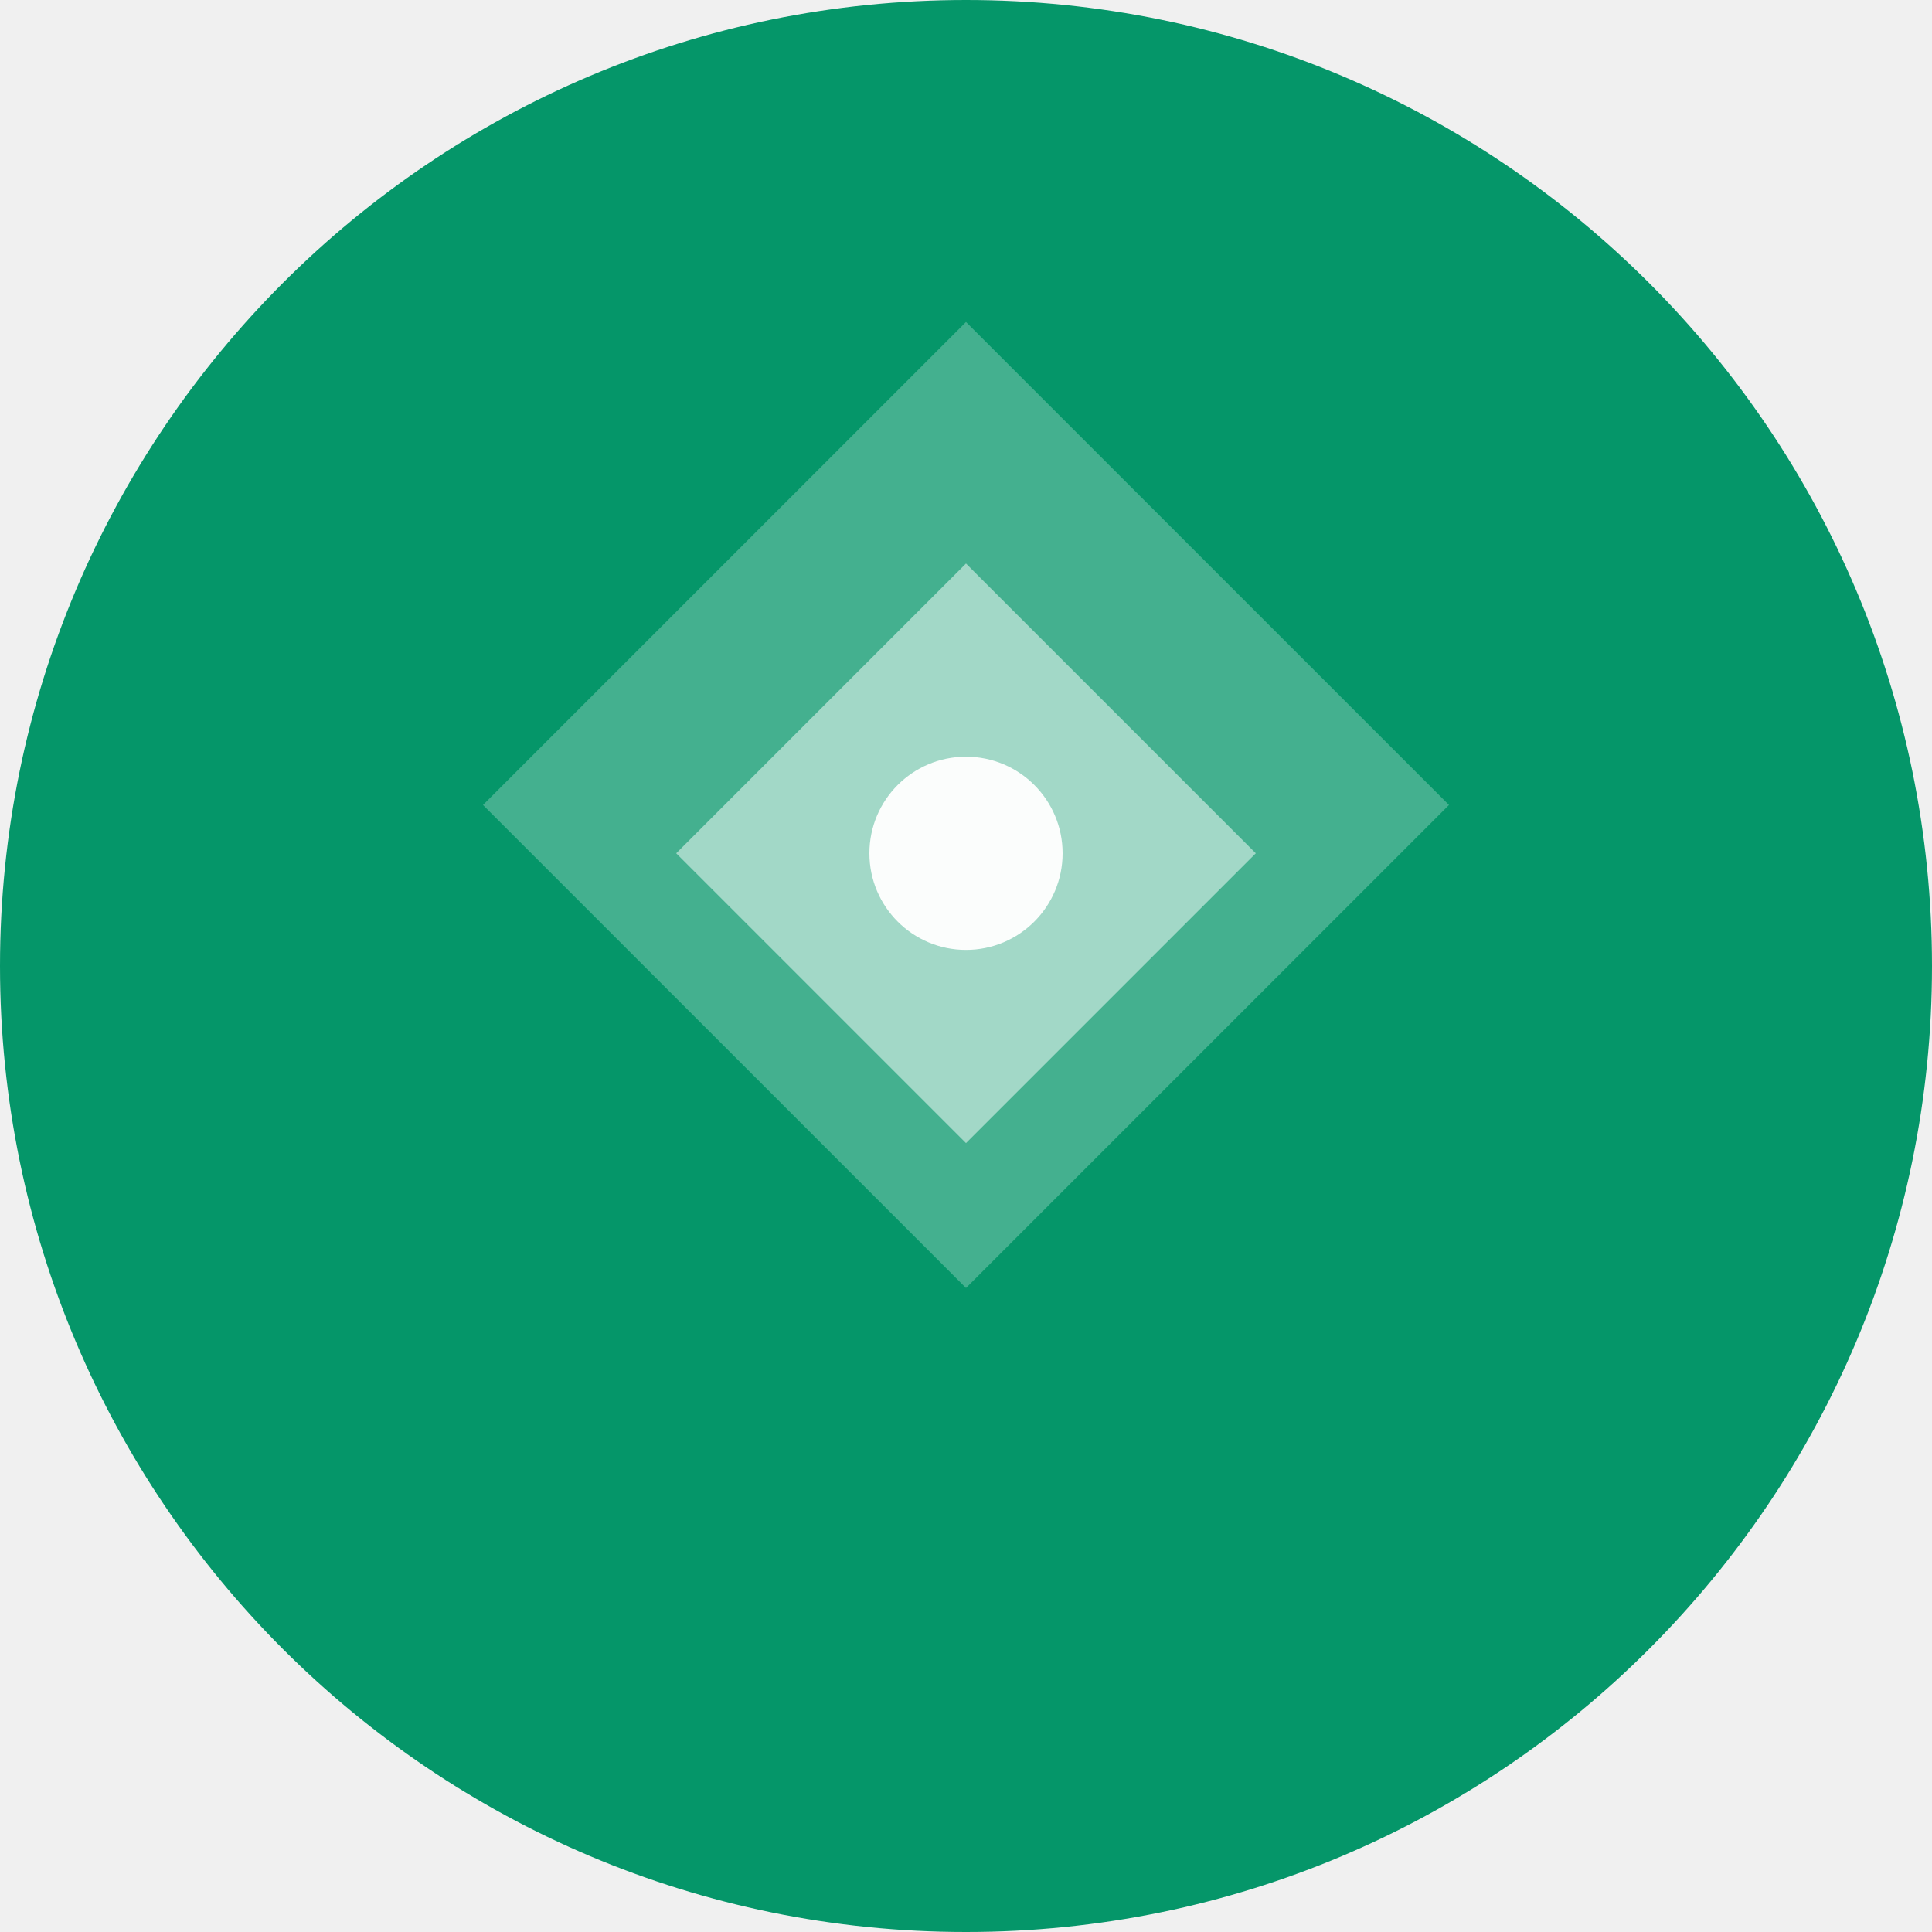
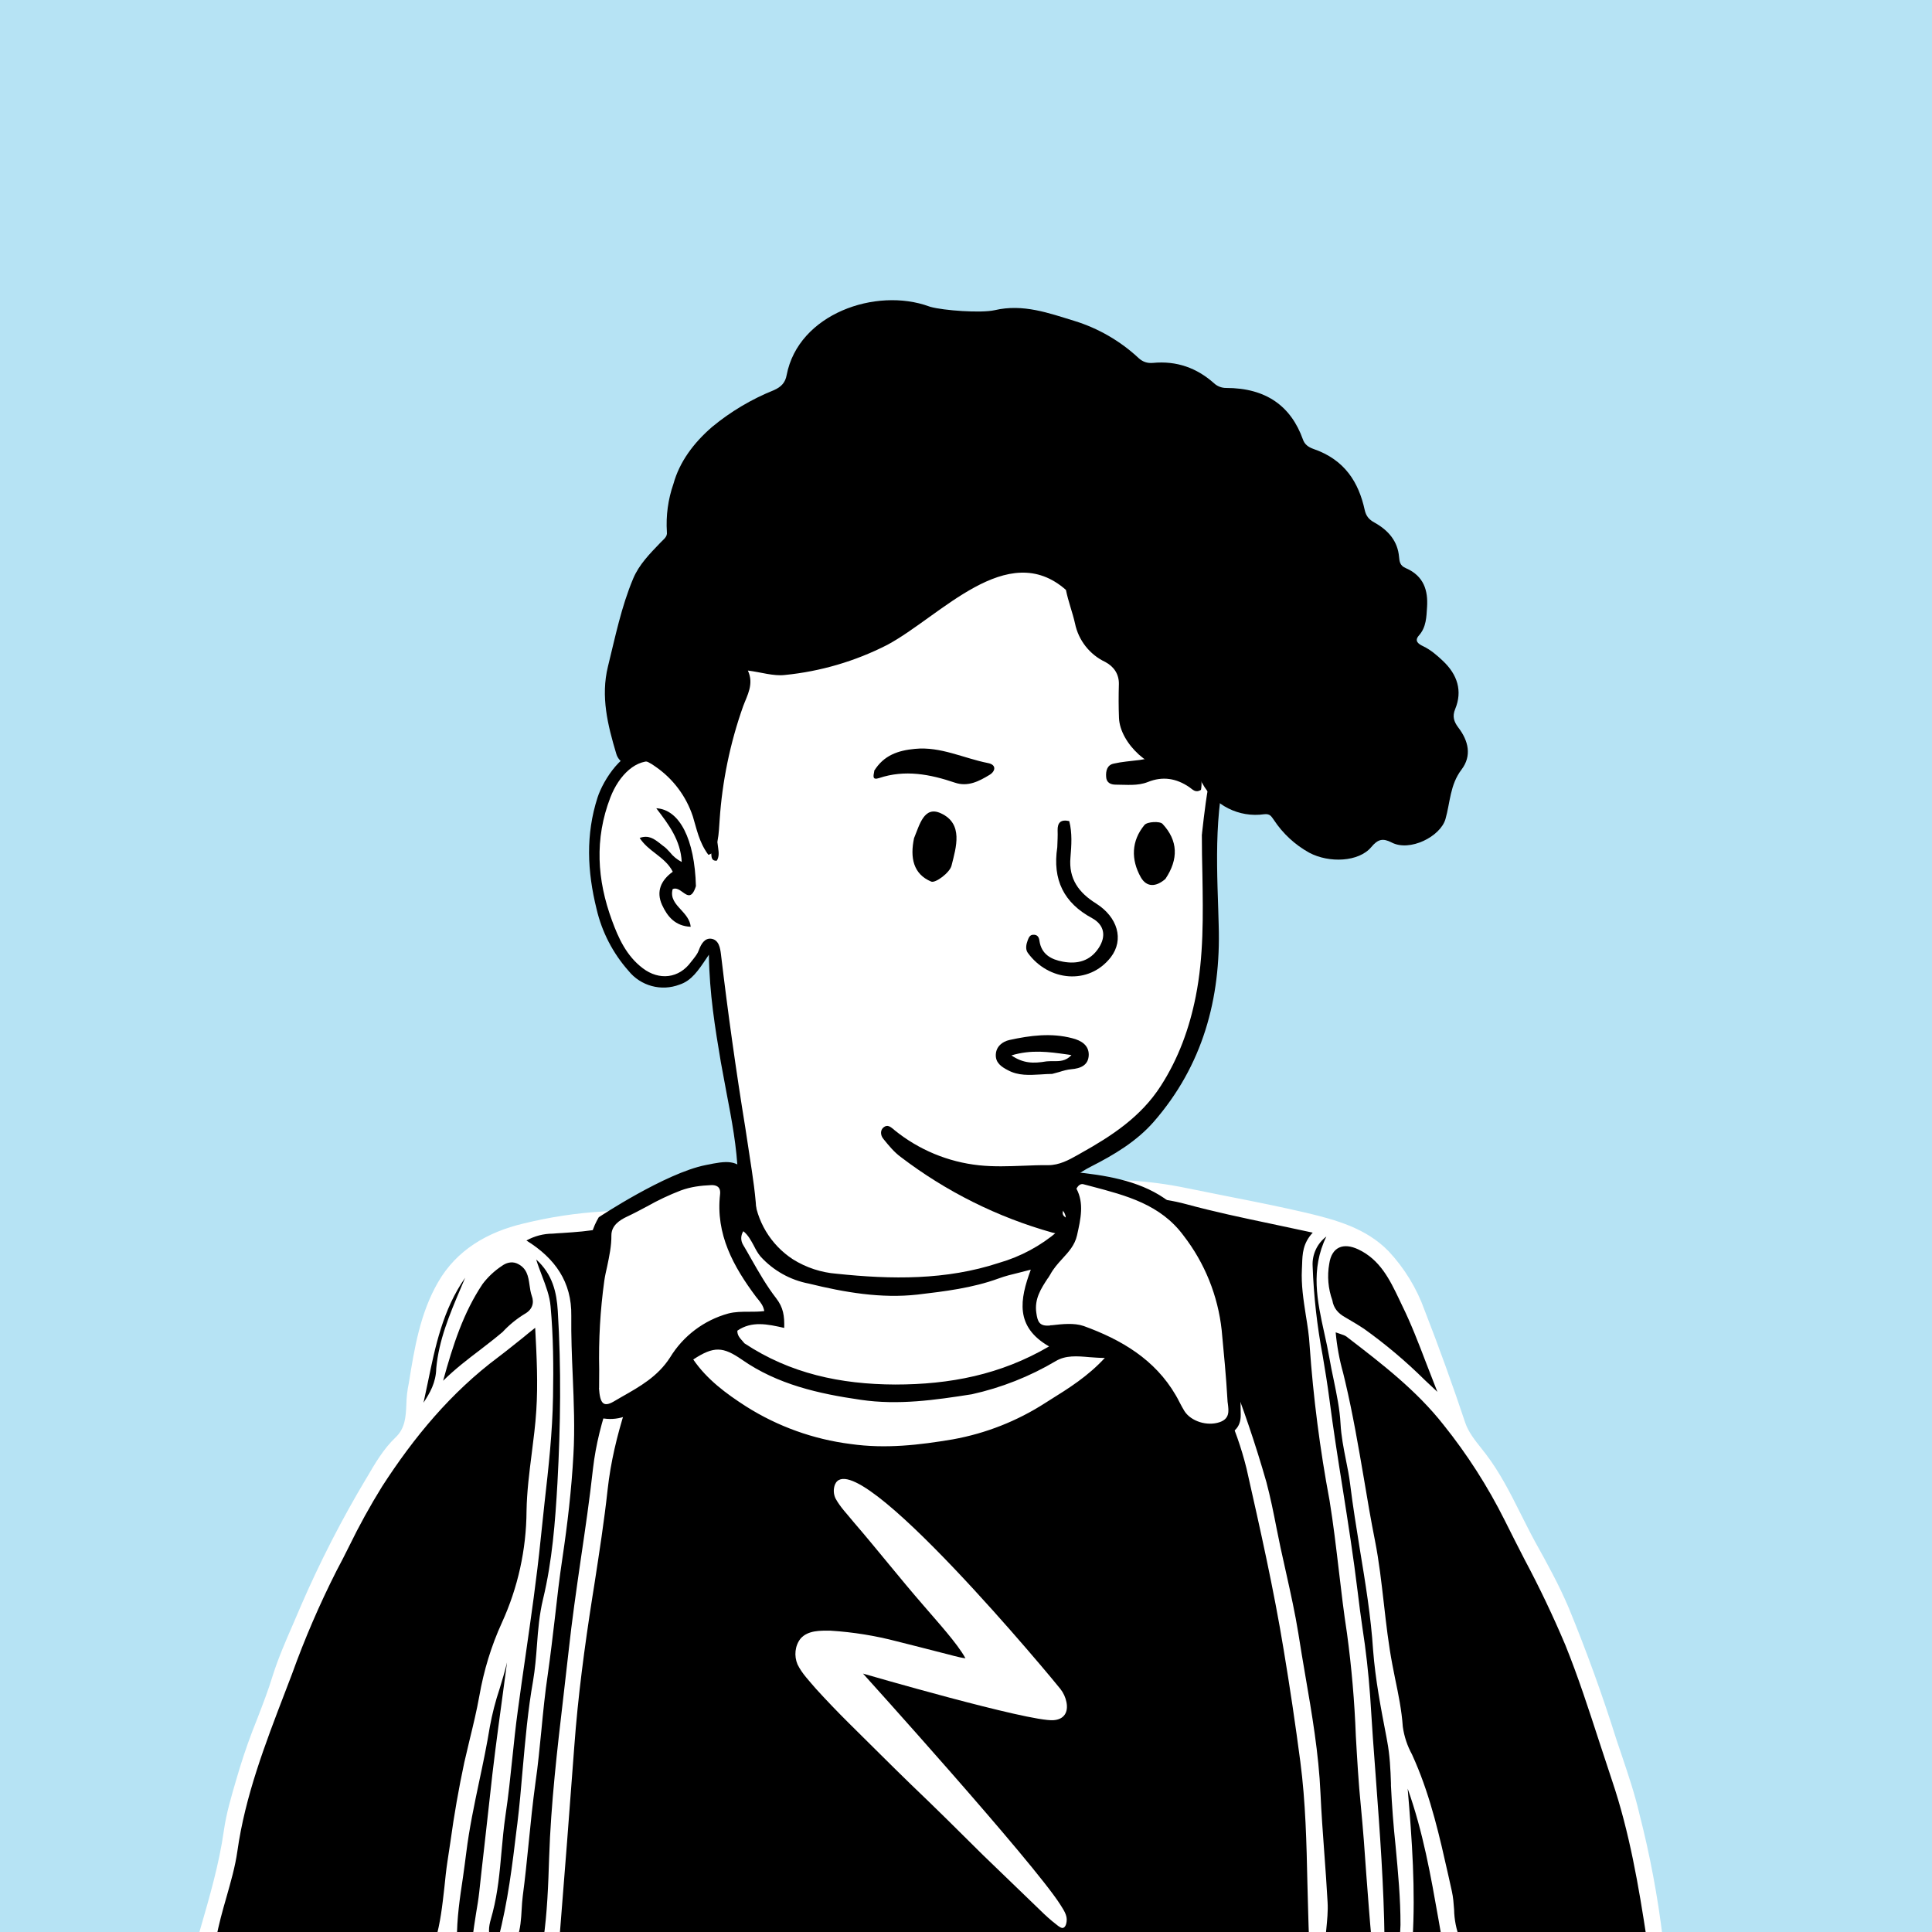
- <svg xmlns="http://www.w3.org/2000/svg" width="120" height="120" viewBox="0 0 120 120">
-   <circle cx="60" cy="60" r="60" fill="#059669" />
-   <path d="M60 20L90 50L60 80L30 50z" fill="rgba(255,255,255,0.25)" />
-   <path d="M60 35L78 53L60 71L42 53z" fill="rgba(255,255,255,0.5)" />
-   <circle cx="60" cy="53" r="6" fill="rgba(255,255,255,0.95)" />
+ <svg xmlns="http://www.w3.org/2000/svg" viewBox="0 0 1744 1744" fill="none" shape-rendering="auto">
+   <mask id="viewboxMask">
+     <rect width="1744" height="1744" rx="0" ry="0" x="0" y="0" fill="#fff" />
+   </mask>
+   <g mask="url(#viewboxMask)">
+     <rect fill="#b6e3f4" width="1744" height="1744" x="0" y="0" />
+     <g transform="translate(531 487)">
+       <path d="M554 727.7c-99.2 297-363.8 388.6-503.7 19.8-19.3-50.7 31-69.5 66.2-91.9 24.1-15.3 36.8-28.5 35.3-42.2-7-64.4-36.9-243.8-36.9-243.8l-3-5.8s.7-1.6-2.2 1.2c-3 3-9.9 34.2-37 34.2-24.5 0-49.2-10.9-61-86.3C7.2 285.6 9.6 214 40 201c12.5-5.3 24-7.2 35.2-.8 11.3 6.4-13-22 112-126C268.4 6.4 396.7-3.5 448.5 8 500.3 19.5 552 44.8 574.9 98.5c27.8 65-25.9 114.3-14 262.5-2.2 53.6.8 171.2-146.6 210.6-28 7.5-19.3 48.4 22.7 58.4 67 21 117 72.3 117 97.9" fill="#fff" />
+       <path fill-rule="evenodd" clip-rule="evenodd" d="m554 266.2.1-1.4c4.1-36.4 8.2-71.7 27.1-103.4 6.5 4.4 5.7 10 3.7 15.2-19.9 51.2-18 104.4-16.2 157.6l.4 14c2.1 66.4-14.5 126.8-58.7 177.5-15.4 17.6-35.8 29.8-56.5 40.3-21.4 11-25.9 20.1-19.2 43.6l.8 2.6c1.4 3.9 2.8 7.9-1 11.8-4.5 4.6-9.5 3.3-14.8 1.8l-.6-.1a406.4 406.4 0 0 1-137-68.3c-6-4.4-10.8-10.3-15.5-16.1l-.3-.4c-2.5-3-3-7.8.5-10.4 3.3-2.5 5.8-.5 8.7 1.8l1 .9a145.5 145.5 0 0 0 76.3 31.7c13.4 1.4 26.6.9 40 .4 7.4-.3 14.8-.6 22.3-.5 10.2 0 18.7-4.7 26.7-9.2l2.8-1.6c27.8-15.5 54.3-32.8 72.2-60.7 16.1-25 25.9-52.2 31.6-80.9 7.2-36.1 6.6-72.7 6-109.8-.3-12-.5-24.2-.5-36.4ZM50.6 190.8c21.9-1.7 34 11.2 44.3 26.3a140.4 140.4 0 0 1 22.4 61.5c.5 3.7 1 7.6-1.2 11.3-4.5.6-4.9-3-5-5.6-.5-20.7-9.7-38.7-18.9-56.1-6.6-12.5-16.2-24.6-31.4-27.6-17.2-3.5-33 12-40.8 32.2-14.5 37.6-12 74.6 1.4 111 5.8 15.9 13.1 32.1 27.8 43.2 14.8 11.3 32.7 9.3 43.6-5.7l2-2.5c2-2.6 4-5.1 5-8 2.1-5.8 5.4-11.2 11.3-10.4 6.8 1 8 8.3 8.7 14a3661 3661 0 0 0 22 156.7l5.9 38.8c2.6 17.1 5.6 41.7 3.6 52.1a28 28 0 0 0-.3 2.2c-.4 2.8-.6 5-4.2 5.5-4.9.8-7-2-7.7-6.4-2.3-17-3-23.6-4-49.6-.9-25.2-5.6-50-10.4-74.9l-5-27c-5.2-30.8-10.3-62-10.8-97l-2 3c-7.6 11.3-13.7 20.5-24.5 24a40.5 40.5 0 0 1-46.1-12.5 127.8 127.8 0 0 1-28.8-55.8c-8.4-34-9.9-67.1.9-100.6 5.2-16.1 23.7-44.7 42.2-42Zm34.6 127.5c4.4 3.2 8.4 6 12-5.4-1.1-42.2-14.7-69.2-35.8-70.3 11.2 14.6 22 28.8 23 48.5a32.3 32.3 0 0 1-10.7-8.8c-2-2.2-4-4.4-6.5-6l-3-2.4c-4.8-3.6-9.7-7.4-17.8-4.5 3.8 5.8 9 10 14.3 14 6 4.7 12 9.3 15.6 16.5-10.6 7.7-15.2 17.7-9.7 29.9 4.8 10.5 11.9 19.2 25.9 19.8-.6-6.3-4.7-10.9-8.8-15.4-5-5.4-9.7-10.6-7.5-18.6 3.2-1.5 6.2.7 9 2.7Z" fill="#000" />
+     </g>
+     <g transform="translate(178 1057)">
+       <path d="M1315.7 690.1 7 691s73-276.9 92.4-308.7c19.4-31.7 97.5-138.7 96.7-156.9-1-18.1 1.4-82.7 14.6-108.2C224 91.6 266 56.6 282.4 54c16.4-2.6 71.6-5.1 106.2-13.7C423 32 455 21.4 490 21.4c5.7 0 .2 12.3.2 12.3S492 154.6 655 162.2C776.6 167.8 816.8 46 816.8 46s-26.7-23.5-18.6-24.2c95.6-8 145.8 13 174.8 18.6 26.7 5.1 49.2 5.1 76 23.9 30.6 21.5 46.5 70.2 80.8 144.8 39.4 85.5 194.2 345 185.9 481.6" fill="#000" />
+       <g fill-rule="evenodd" clip-rule="evenodd" fill="#fff">
+         <path d="M1003.7 694c-.7-16.8-1-33.6-1.5-50.4-.8-36.8-1.6-73.5-6.4-110.3a2971 2971 0 0 0-15-100.8c-9-55-21.3-109.5-33.6-164A302 302 0 0 0 928 214c-5.7-13-10.4-26.2-15.2-39.4-5.5-15.1-11-30.3-17.8-45-1.2-2.5-2.7-4.9-4.2-7.3-3-4.5-6-9.2-7.5-16.2-47.5 92.4-120.5 140.3-223.3 140.7-101.2.5-176-45.6-230.6-128.8a57.7 57.7 0 0 0-16 25.7l-1.4 3.3c-18.6 45.4-36 91-41.5 140.6-3.1 28.6-7.6 57.3-12 85.9l-1.8 11.3c-7 44.7-13 89.6-16.3 134.8A27816 27816 0 0 1 327 693c-4.7 1-9 1-14.5 1 3.5-24.4 4.4-49.3 5.2-74 1.6-49.1 7.3-97.8 13-146.5a6382 6382 0 0 0 4.6-40.2c3-27.7 7-55.3 11-83 4-27.1 8-54.3 11-81.7 5-43.5 22-84.2 40-124.2l.8-1.9c10.5-23.2 20.9-46.2 37.6-65.8C448.5 61.5 463 48 480.4 38c14-8 18.5-6.4 23.1 8.9 9.6 31 26.3 57.8 53.3 76 42.8 28.8 89.1 41.8 141.4 26.6 36.4-10.5 66.6-28.8 88.3-59.5 8.4-12 16-24.7 18.5-39.6l-5.6-2.1c-4.3-1.6-8.5-3.1-12.6-5-3-1.2-6.7-2.9-5.2-7.3 1.3-3.3 4.2-5.8 8-5.3 33 4.5 64.4 11.7 86.3 40.7a341.9 341.9 0 0 1 47.4 88.3l7.5 20A1090 1090 0 0 1 965.2 281c3.6 13.6 6.4 27.4 9.1 41.3l3.6 17.6 5.2 23.5c4 18 8 36 10.9 54 2 12.5 4 25 6.2 37.5 6.1 35.4 12.2 70.9 13.8 107 .8 17.8 2.1 35.5 3.4 53.3 1.1 15 2.2 30 3 44.9.5 8.1-.4 16.3-1.2 24.8l-.8 8.4c-4.9.7-9.8 1-14.7.8ZM818.6 60.5c-8 18.2-15.8 36.5-29.3 51.7-34.3 38.7-78.8 56.4-129.4 57.9-34.1 1-67.6-6-97-24.7-28.6-18.2-53-40.3-65-73.3l-1.3-3.6c-2-5.8-4-11.8-8.6-15.8-13.2 3-16.7 11.1-14.6 22.7.4 1.8.6 3.8.9 5.7.5 4 1 7.9 2.4 11.5 12.5 35 37 60.8 68.3 79.6a204.4 204.4 0 0 0 80.8 28.2c60.4 7.4 116.6-.5 166.4-37.4 30.3-22.4 48.9-52 53.4-89.5 1.7-14.8-7.2-21.7-24.7-18.4l-2.3 5.4ZM457.3 76c20 81 77 120 153.7 137 39 9.8 76 8.1 113.2-1.4 41.3-10.6 77.6-29 104.8-62.4 16.6-20.5 28.9-43.2 29.3-70.8 15 7.8 16.5 13 6.5 31.6a227.7 227.7 0 0 1-96.7 96.8c-46.4 23.8-96.3 30-148.6 22.3-54.1-8-98.7-33.3-137.7-69.6-14-13-24.7-29-35.2-44.9l-6.8-10.1c-2.7-4-1-7.2 1.7-10.3L452.2 82l5-5.8Z" />
+         <path d="M215.1 694c4.5-15.3 6.2-31 8-46.9.8-7.9 1.6-15.8 2.8-23.7l2.7-17.9a976 976 0 0 1 12.5-71.5l4.8-20.4c3.2-13.1 6.4-26.3 8.8-39.7 4-22.8 10.7-45 20.3-66a246 246 0 0 0 22.3-101c.3-17.5 2.5-34.7 4.7-52 1.6-12.8 3.3-25.6 4.1-38.5 1.6-24.4.4-48.5-1-74.8-3.9 3-7.5 6-11 8.9-7.6 6-14.8 11.9-22.1 17.4-42.9 32-76.3 72.4-105 116.8a604.3 604.3 0 0 0-29.8 54c-3.7 7.5-7.5 14.9-11.4 22.2a819.1 819.1 0 0 0-40.2 93.2l-6.5 17c-17.8 46.4-35.8 93.2-42.8 142.8-2 14.2-6 27.9-9.9 41.7-3.5 12.2-7 24.5-9.3 37.4-5.5 1-10.8 1-17.1 1l2.8-9.7c8.4-29.2 17-58.5 21.3-89 2.2-15.4 6.7-30.6 11.1-45.6l3.1-10.4a539.5 539.5 0 0 1 16-45c5-13 10-25.9 14-39.1 5-15.7 11.6-30.9 18.2-46l7.2-16.8a996.4 996.4 0 0 1 59-115l.4-.6c7.4-12.7 15-25.8 26-36.3 8.7-8.2 9.2-18.8 9.7-29.3a102.8 102.8 0 0 1 2.3-20c5-31.3 10.2-62.8 26.3-90.7 16.7-29.1 44.5-45.3 77-53C318 41.7 342 38 366.3 36.6c10-.7 19.7-3.8 29.6-7 5.2-1.6 10.5-3.3 15.8-4.6 5-1.2 10-2.6 15-4 19.2-5 38.3-10.1 58.5-9.2h1c4.1.1 8.3.3 9 5.4.6 5-3 5.7-6.6 6.4l-2 .4-42 9.8c-26.4 6.2-52.8 12.5-79.4 18.2-11.5 2.4-23.5 3.2-35.4 4-3 .2-6 .3-8.9.6a49 49 0 0 0-23.7 6.2c25.8 16 41 37.4 40.5 68-.2 18 .5 36.2 1.3 54.3 1 23.8 2 47.6.6 71.5-1.7 31-5.3 62-9.9 92.8-2.7 17.9-4.8 36-6.8 54-2 17-4 34-6.4 50.9-2.5 16.8-4.2 33.8-5.8 50.7-1.6 15.6-3 31.3-5.3 46.9-2.5 18.3-4.4 36.6-6.2 55-1.6 16-3.2 31.8-5.3 47.6-.5 4-.8 8.1-1 12.2-.5 8.6-1 17.3-4.1 26.2-5.6 1-11.3 1-17 .1 8.7-33.2 12.7-66.8 16.7-100l.5-3.8c2-16.3 3.4-32.6 4.8-49 2.4-26.7 4.7-53.4 9.4-79.9 1.8-10.6 2.7-21.4 3.5-32.2 1-14 2.2-27.9 5.5-41.6 8.3-34.4 11-69.8 13-104.9 2.8-51.6 3.5-103.6.3-155.3-1-16.4-4.6-33-19.5-46.4 1.5 4.9 3.3 9.6 5 14.1 3.7 9.7 7.2 18.8 8 28.2 2.5 27.1 2.7 54.5 2.2 81.8-.5 31.9-4 63.5-7.6 95.1l-3.5 32.9c-3.6 35.8-8.8 71.4-13.9 107-2.3 15.9-4.6 31.8-6.7 47.6-2 14.4-3.5 28.8-5 43.2-1.8 17.3-3.6 34.7-6.2 51.9-1.6 11-2.6 21.9-3.6 32.9-1.6 18.3-3.3 36.6-7.9 54.5l-1 3.7c-1.9 6.7-4 13.9-.5 21-5.6.2-11.2-.1-16.7-1 .7-7.7 2-15 3.1-22.4 1.1-6.5 2.2-13 2.9-19.4 1.4-13.5 3-27 4.5-40.4l5-44.7c3-28.7 6.8-57.2 10.7-85.8l4.9-36.5c-1.9 8-4.3 15.9-6.7 23.8a249 249 0 0 0-8.8 34.2c-2.7 16.5-6.1 33-9.6 49.3-4.5 21.3-9 42.7-11.7 64.4-.9 7.5-2 15-3 22.4-2.8 18.6-5.6 37.2-5.4 56.2h-19.3Zm60.3-548.3a93.6 93.6 0 0 1 20.5-16.8c6.7-3.8 8.5-9.9 6.1-16.2-1-3-1.6-6.4-2-9.7-1.1-7.8-2.3-15.6-11.6-19.6-5-2-9.9-.2-13.3 2.3a70.5 70.5 0 0 0-17.5 16.4c-17.2 25.7-26.6 54.6-35.6 87.3 11-10.8 22.1-19.3 33.3-27.8 6.7-5.2 13.4-10.3 20-15.9Zm-37.6-39.6c-9.9 23.3-19.7 46.6-22 72.1-.3 13-5.7 22.1-11.5 31l3.8-17.8c6.8-33 13.6-66.1 33.8-95l-4.1 9.7ZM1277.2 550.3c15.7 46.5 24 95 31.4 143.7 5.4 0 9.8 0 14.4-1.1a868.9 868.9 0 0 0-21.2-112.8l-.1-.5c-4.1-17.4-9.8-34.3-15.5-51.3l-5-14.8a1478.4 1478.4 0 0 0-43.2-119.3c-8.7-20.5-19.4-39.9-30.2-59.3-4.6-8.4-8.8-17-13.1-25.4-9.3-18.6-18.7-37.2-31.5-54l-4-5.1c-5.8-7.3-11.7-14.7-14.5-23a2217 2217 0 0 0-36.7-101.6 153.9 153.9 0 0 0-32.5-53.3c-20.2-20.8-47.4-28.3-74.3-34.7-22.7-5.3-45.6-9.9-68.6-14.4l-39.9-8c-33.8-7-68.5-9-102.9-6-5.4.5-9.8 1.7-11.8 10.5 14.4 1.6 28.8 2 43.2 2.4 24 .6 48 1.3 71.6 7.7 25 6.8 50.5 12.2 76.7 17.7l37.5 8c-9 9.7-9.3 19.2-9.6 28.7l-.2 4.5c-.7 13.9 1.4 27.4 3.5 41 1.5 9.2 3 18.5 3.5 27.9a1224.2 1224.2 0 0 0 18 139.8c3.4 21 5.9 42.2 8.4 63.4 2.2 18.8 4.4 37.6 7.3 56.3a954 954 0 0 1 8 92.7c1.2 21 2.4 42.1 4.5 63.1 2 20.8 3.6 41.7 5 62.7 1.5 19.4 2.9 38.8 4.7 58.2h11.7c-.6-48.6-4.2-97-7.8-145.5-1.9-24.9-3.7-49.7-5.2-74.6a756.8 756.8 0 0 0-7-61.9c-1.5-10.6-3-21.2-4.2-31.8-3.8-31.4-8.7-62.6-13.6-93.7-4.3-26.9-8.5-53.7-12-80.7-1.7-13-3.8-26-6-38.9a539 539 0 0 1-9.1-81 31.2 31.2 0 0 1 12.4-26.7c-14.5 29.7-8.2 58.4-1.9 87 1.7 7.6 3.3 15 4.6 22.5 1.1 6.6 2.5 13.2 3.9 19.8 2.7 13.2 5.5 26.4 6.2 39.8.6 11 2.7 21.7 4.8 32.3 1.5 7.4 3 14.9 3.9 22.4 2.4 19.6 5.6 39 8.7 58.4 5 30.3 10 60.6 12 91.3 2 26.2 7 52.3 12 78.2l.7 3.9c2.4 12.6 3 25.5 3.4 38v2a951 951 0 0 0 4.2 54.7c2.2 23.7 4.5 47.4 4.4 71.2l-.2 4.4c-.2 2.4-.3 5-.2 7.9 3.8.8 7.5 1 11.3 1 2.7-44.8-.4-89.4-4.4-136.4 14 39.4 20.8 78.4 27.8 118l3 17.3c5.4 1 10.9 1 16.3.2a76.5 76.5 0 0 1-5.2-26.4c-.4-5.6-.8-11-2-16.4l-3.2-14.4c-7.8-34.7-15.6-69.4-29.8-102.4l-3-6.8a73 73 0 0 1-8.3-25c-1-14.8-4-29.3-7-43.7l-2.4-12.2c-3.5-18.3-5.6-36.8-7.7-55.3-2.2-19-4.3-38-8-56.7-3.7-18.6-6.9-37.3-10-56-5-29.2-10-58.4-16.8-87.3l-2-8.3a201.9 201.9 0 0 1-6.7-36.5l4.4 1.5c2.4.8 4.2 1.4 5.6 2.5l1 .8c31 23.8 62 47.7 86.3 78.6a483 483 0 0 1 55.3 86.3c5.9 12 12 23.7 18 35.5a943 943 0 0 1 36.7 77c11.6 28.7 21.1 58 30.6 87.2l11.6 35.2ZM1036.1 132c-6.1-3.4-10.3-8.1-11.4-15.2a64.1 64.1 0 0 1-2.8-33c2.2-15.1 12.6-19.4 26.2-13 19.7 9.3 28.4 27.3 36.8 44.8l2.6 5.5c8.2 16.6 14.9 34 22 52.6l10 25.7-11.4-10.7a448.2 448.2 0 0 0-54.8-46.2c-5.6-3.7-11.4-7.1-17.2-10.5Z" />
+       </g>
+       <path d="M428.7 11.3c45.2-21.2 59.5-10 59.5-10s-1.3 12.1 7.9 43c19.2 65 123.7 66 159 61.8 37.1-4.5 125.8-30.2 131-51.7 10-42-16.9-45.2-.8-46.5 16.1-1.4 85.1-.8 133 74.3 2.4 3.8 49.2 152.1-2.5 152.1-27.2 0-68.7-80-96.5-54.7a306 306 0 0 1-191 79.8c-52.3 2.6-140.8-43.6-140.8-43.6l-50-30.2s-55.5 41.3-74.7 30.9c-25.2-13.7 2-164 2-164s24.6-22.7 63.9-41.2Z" fill="#fff" />
+       <path fill-rule="evenodd" clip-rule="evenodd" d="M362.5 41.8S422.6 1.9 459-5.3c19.5-4 28.3-5.3 38.6 8.6a28.5 28.5 0 0 1 4.8 15.6l.2 2.2a78 78 0 0 0 35.2 58.7 87 87 0 0 0 39.5 13C626.6 98 676 98.7 723.7 83A142 142 0 0 0 777 54.3c9.4-8.6 9.5-14.9 0-23.1-3.7-3.3-2.6-6-1.3-9.1.4-1 .8-2 1-3.1C781 1.4 782-.2 801.1 2c29 3.5 58.4 10 80.4 29.2 59.6 52.1 59.8 81 60.1 154 0 10.5.1 22 .4 34.7.2 12-6.8 17.9-18.6 19.6-23.3 3.5-39-5.8-50.4-25.4-4.6-8-10-15.6-17.7-21.4-16-11.7-21.7-12.4-36.7 0a328 328 0 0 1-123.4 62.5 259.6 259.6 0 0 1-184-16 156 156 0 0 1-49.8-33.7c-4.6-5.1-10.7-8-17.1-6.5l-4.8 1.1c-14.9 3.4-29.8 6.9-42.7 15.8a39.9 39.9 0 0 1-39.6 4.8c-12.1-5.4-11.8-18.7-10.7-30.2 1.4-13 2.3-26 3.2-39 2-29.6 4.1-59.4 11.3-89-11.7 1.3 1.5-20.7 1.5-20.7ZM494 155.6c41.2 27.3 86.7 37 136 37.2 49.4 0 95.2-8.8 139-34.4-30.9-17.7-26.5-42.3-16.5-69.3L742 91.8c-6.7 1.6-12.7 3.1-18.4 5.2-23.7 8.7-48.8 11.7-73.3 14.6-32.9 3.7-66-2-98.1-9.9a78.7 78.7 0 0 1-43.7-24.5c-2.5-3-4.3-6.3-6-9.7-2.6-4.7-5-9.5-9.5-13.1a11.5 11.5 0 0 0-.2 12.3c2.5 4.1 4.8 8.3 7.2 12.5 7 12.3 14.1 24.7 22.7 35.8 6.4 8.3 7.5 15.8 7.2 26.7-15-3.4-29.3-6.5-42.3 2.5-.1 4 2 6.4 4.8 9.5l1.6 1.9Zm274-58.8 2-3.2c3-5.6 7-10 11-14.4 5.7-6.2 11.2-12.2 13.2-21 3.4-15 6.5-29.1-.5-42.2 2-3.7 4.3-4.5 6.3-4l7.6 2c31 8.2 62 16.2 82.8 44.4a169.2 169.2 0 0 1 34.4 85.3c2 20.9 4 41.8 5.2 62.7 0 1.3.2 2.6.4 4 .8 6.4 1.7 13.3-7.5 16.4-11.2 3.8-25.7-.7-31.7-10-1.7-2.7-3.1-5.5-4.6-8.3-1-2-2.1-4.1-3.3-6.1-18.8-32.3-49.1-50.1-83-62.4-8.7-3-19.3-1.8-29-.7h-1l-.4.2c-9.8 1-11.3-3.6-12.4-11.3-1.9-12.6 4.2-22 10.4-31.4ZM362.7 196c.9 14 4 17.4 13 12.3l7.4-4.3c16.4-9.3 32.7-18.4 43.8-35.7a89.3 89.3 0 0 1 52.5-39.6c6.1-1.6 12.3-1.6 18.4-1.6 4.7 0 9.4 0 14.1-.6-.8-4.7-3.2-7.6-5.5-10.5l-1.8-2.2C484 86.3 467.9 57.1 472 21.1c.8-6.9-3.5-8.5-8.1-8.3-9.3.4-18.3 1.5-27.3 4.8A230.1 230.1 0 0 0 406.1 32c-6 3.2-12 6.4-18.2 9.3-6.8 3.2-14 8.1-14 16.8.1 9.6-1.9 18.8-3.8 28-1 4.4-2 8.7-2.6 13a501.2 501.2 0 0 0-4.6 80.2l-.1 16.6ZM599 206.6c34 5 67 .2 100.2-5a258.2 258.2 0 0 0 75.9-30c8.9-5.3 19.2-4.5 30.3-3.5 4.5.3 9.1.7 13.9.7-15.4 16.7-32.6 27.4-49.6 38l-4.1 2.6a229 229 0 0 1-83.5 32.9c-30.3 5.1-60.6 8.7-92.2 4.2a230.6 230.6 0 0 1-94.4-33.9c-17.9-11.5-35.3-24.3-47.7-42.4 18.7-12.3 26.9-11.6 44 .2 32 22.3 69 30.7 107.2 36.2Z" fill="#000" />
+       <g transform="translate(396 278)" style="mix-blend-mode:difference">
+         <path d="M204.9 175.7s150.1 43.7 172 42.1c9.5-.6 13.6-7 11.8-16.2a28 28 0 0 0-5.5-12c-2.9-4-186-225.6-203.5-184.5a16 16 0 0 0 .5 12.5c4.3 8 10.8 14.4 16.3 21.3 21.4 24.8 41.6 50.6 63.1 75.3 12.7 14.9 30.5 34.2 37.9 47.7-5.4-.5-15.1-3.5-21.1-4.9-13.5-3.4-27-7-40.5-10.3a313.1 313.1 0 0 0-60.2-9.7c-9.2-.1-20.4-.4-27 7.1-5.2 6.5-6 15.8-2.8 23.3 4 8.3 10.7 15 16.6 22a855 855 0 0 0 29.6 30.9c18.8 18.5 37.3 37.2 56.2 55.5 22 21 43.5 42.3 65 63.7 15.9 15.5 32 30.7 47.9 46.2 4.8 4.7 9.6 9.4 14.8 13.7l5.3 4.2c1.2.8 2.4 1.7 3.9 1.8 2.5-.4 3.3-3.5 3.6-5.7.9-5.8-2.8-10.7-5.6-15.3C358.6 345.7 205 175.7 205 175.7Z" fill="#fff" />
+       </g>
+     </g>
+     <g transform="translate(266 207)">
+       <path d="M696.2 325.5c-52.9-46.6-113 23.7-161.2 49.6a259.7 259.7 0 0 1-92.5 27.2c-10.3 1.2-21.4-2.5-33.4-4 5.7 12.2-.6 22.3-4.3 32.3a383.8 383.8 0 0 0-21.2 102.7c-.8 10-.8 29.5-10.2 31.3-8.5-11.5-10.5-23.4-14-34.7a88.2 88.2 0 0 0-33.9-45c-7.8-5.7-16.9-9.5-26.2-2a14 14 0 0 1-9-9.5c-7.7-25.8-14.2-51.6-7.5-78.8 6.6-26.7 12-53.7 22.8-79.4 5.3-12.6 15-22.4 24.6-32.4 2.7-2.9 6.4-5.2 5.8-9.5a110.4 110.4 0 0 1 5.9-43.5c5.5-19.9 18.2-37 35-51.5a211.3 211.3 0 0 1 55.7-33.1c6.8-3 10.3-7 11.5-13.6 10.6-55.4 80.7-79.5 128.6-62l1.2.4c11.8 3.3 45.6 5.8 58 3 25.8-6 49 2.7 72 9.7a149.8 149.8 0 0 1 58.1 33.7c3.7 3.3 7.7 4.6 12.6 4.2 21.8-2.1 39.8 4.7 55 18.1a16 16 0 0 0 11.2 4.5c36.3 0 58.6 16.6 69.3 46.4 1.5 4.5 4.9 7 9.4 8.6 28.6 9.8 41 30.4 46.4 55.1 1.2 5.6 4 8.8 8.8 11.4 13 7.2 21 17.2 22.2 30.9.4 4.3.8 8 6 10.2 16.8 7.2 20.2 20.8 19.3 35.1-.6 8.8-.6 18.2-7.4 25.8-4.3 4.9-.5 7.6 4 9.7 6.8 3.3 12.3 8.1 17.5 13 13.4 12.5 18 27.4 11.3 43.6-2.8 6.7-1.1 11.5 2.7 16.6 9.4 12.2 12.4 25.7 3 38.1-10.5 13.8-10.2 29.8-14.5 44.7-4.6 15.8-32.2 29.7-48.6 21.1-8-4.1-12.4-3-18.4 4.2-11.2 13.4-38 14.6-56 5a91 91 0 0 1-32-29.7c-2.2-3-3.3-5.6-8.6-5a54.8 54.8 0 0 1-56-28.1c-5.4-9-9.2-13.4-22.5-12-23.4 2.6-51.7-23.9-52.6-46.8-.4-10.1-.4-20.3-.1-30.5.2-8.8-4.3-15.8-12.2-20a49.5 49.5 0 0 1-27.4-34.8c-2.2-9.9-6-19.5-8.2-30.3Z" fill="#000" />
+     </g>
+     <g transform="translate(791 871)">
+       <path d="M153.6 87c7.4-.8 15.8 2 22.6-5.6-18-2.4-34.8-5.5-54.2.3 10.7 7.3 20 7.4 31.6 5.4Z" fill="#fff" />
+       <path fill-rule="evenodd" clip-rule="evenodd" d="M148.3 98.9c3.5-.2 7-.5 10.5-.5l6.3-1.7c3.8-1.2 7.3-2.2 10.8-2.5 8.7-.7 15.7-3.7 15.9-13 .1-8.8-6.9-13-14.9-15-19-5-38-2.5-56.7 1.6-6.2 1.4-12 5.7-12.3 13.2-.3 7.4 5 11 11 14.1 9.3 5 19.2 4.4 29.4 3.8Zm11.3-12c-2 0-4 0-6 .2-11.7 2-20.9 1.9-31.6-5.4 17.9-5.4 33.6-3.2 50-.9l4.2.6c-5 5.6-11 5.6-16.6 5.5Z" fill="#000" />
+     </g>
+     <g transform="translate(653 805)" />
+     <g transform="translate(901 668)">
+       <path d="M53.4 96.7c.2-5.7.5-10.4.3-15-.2-7.3 3-10.2 10.5-8.5 2.8 10.7 2 22 1.1 32.7-1.8 19.6 7.7 32 23 41.6 19.6 12.3 25.6 32.7 13.4 48.6-19.8 25.4-56.3 21.8-75-4.1-2.2-3.2-1.4-7.5 0-11.2.9-2.3 1.9-5 5-5 3.8-.2 5.2 2.2 5.6 5.5 1.8 12.3 10.8 16.9 21.2 18.8 13 2.4 24.5-.5 32.3-12.4 7-10.7 5-20.9-6-26.9-25.4-13.7-35.9-34.6-31.4-64Z" fill="#000" />
+     </g>
+     <g transform="translate(610 680)">
+       <path d="M215.1 76.6c5-12 9-29.4 24.1-22.5 20.7 9.4 13.9 30.7 9.7 47.4-1.6 6.3-14.5 15.9-18.3 14.3-16.3-6.8-19.2-21.7-15.5-39.2ZM442 113.4c-8.6 7.5-17 7.6-22.2-1.5-9-16-8.6-32.8 3.3-47.2 2.5-3 13.8-3.6 16.3-1 14 15 14.6 31.8 2.6 49.7Z" fill="#000" />
+     </g>
+     <g transform="translate(610 680)" />
+     <g transform="translate(774 657)">
+       <path d="M15 39C23.8 24.6 37 20.4 51.9 19c23.2-2.3 44 8.5 65.9 12.8 8 1.5 6.8 7.5 1.4 10.7-9.4 5.7-19.5 11-31.2 7-22.5-7.6-45.1-12-68.6-4.1-6.2 2-5-2-4.2-6.3ZM255 29c15-2.6 28.7-5.3 42.2 1.5 10.8 5.5 15 14 12.9 25.5-5 3.1-7.5-.4-10.6-2.5-11.6-7.9-23.9-10-37.3-4.6-9.3 3.7-19.2 2.4-29 2.4-4.7 0-8.4-1.8-8.7-7-.4-5.5.9-10.8 6.9-12 7.3-1.7 15-2.2 23.7-3.3Z" fill="#000" />
+     </g>
+     <g transform="translate(0 559)" />
+   </g>
</svg>
